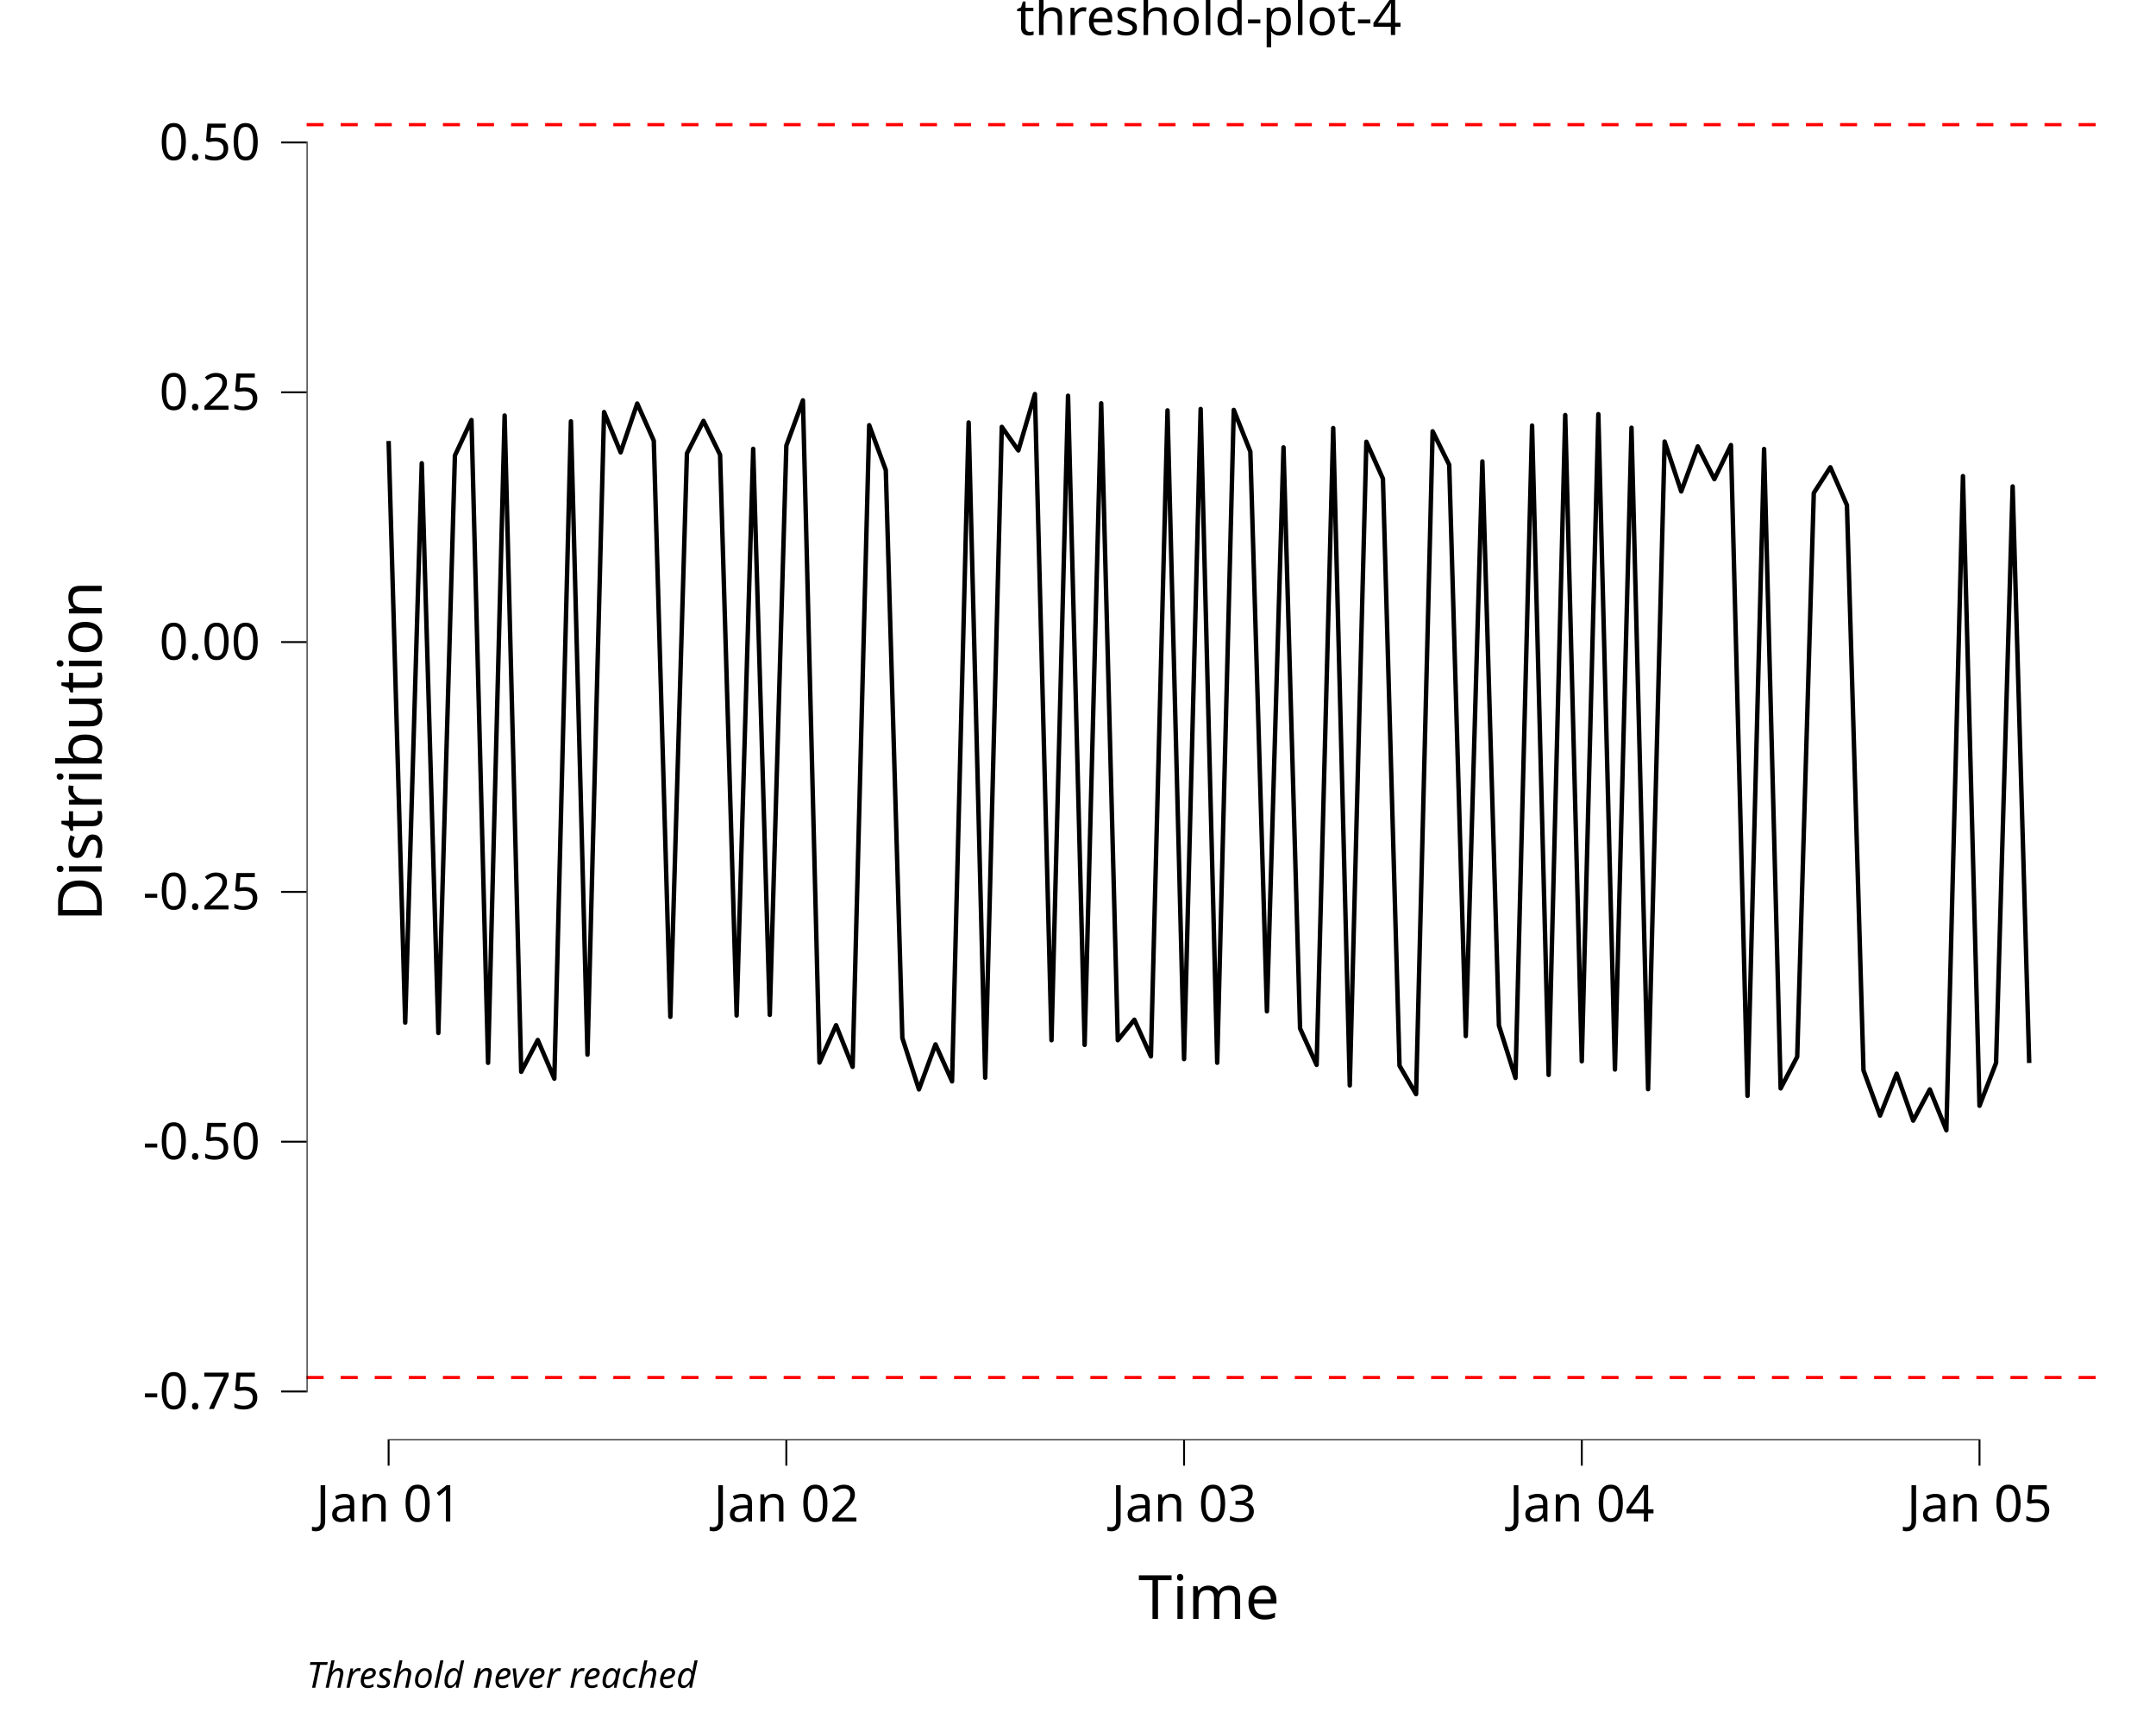
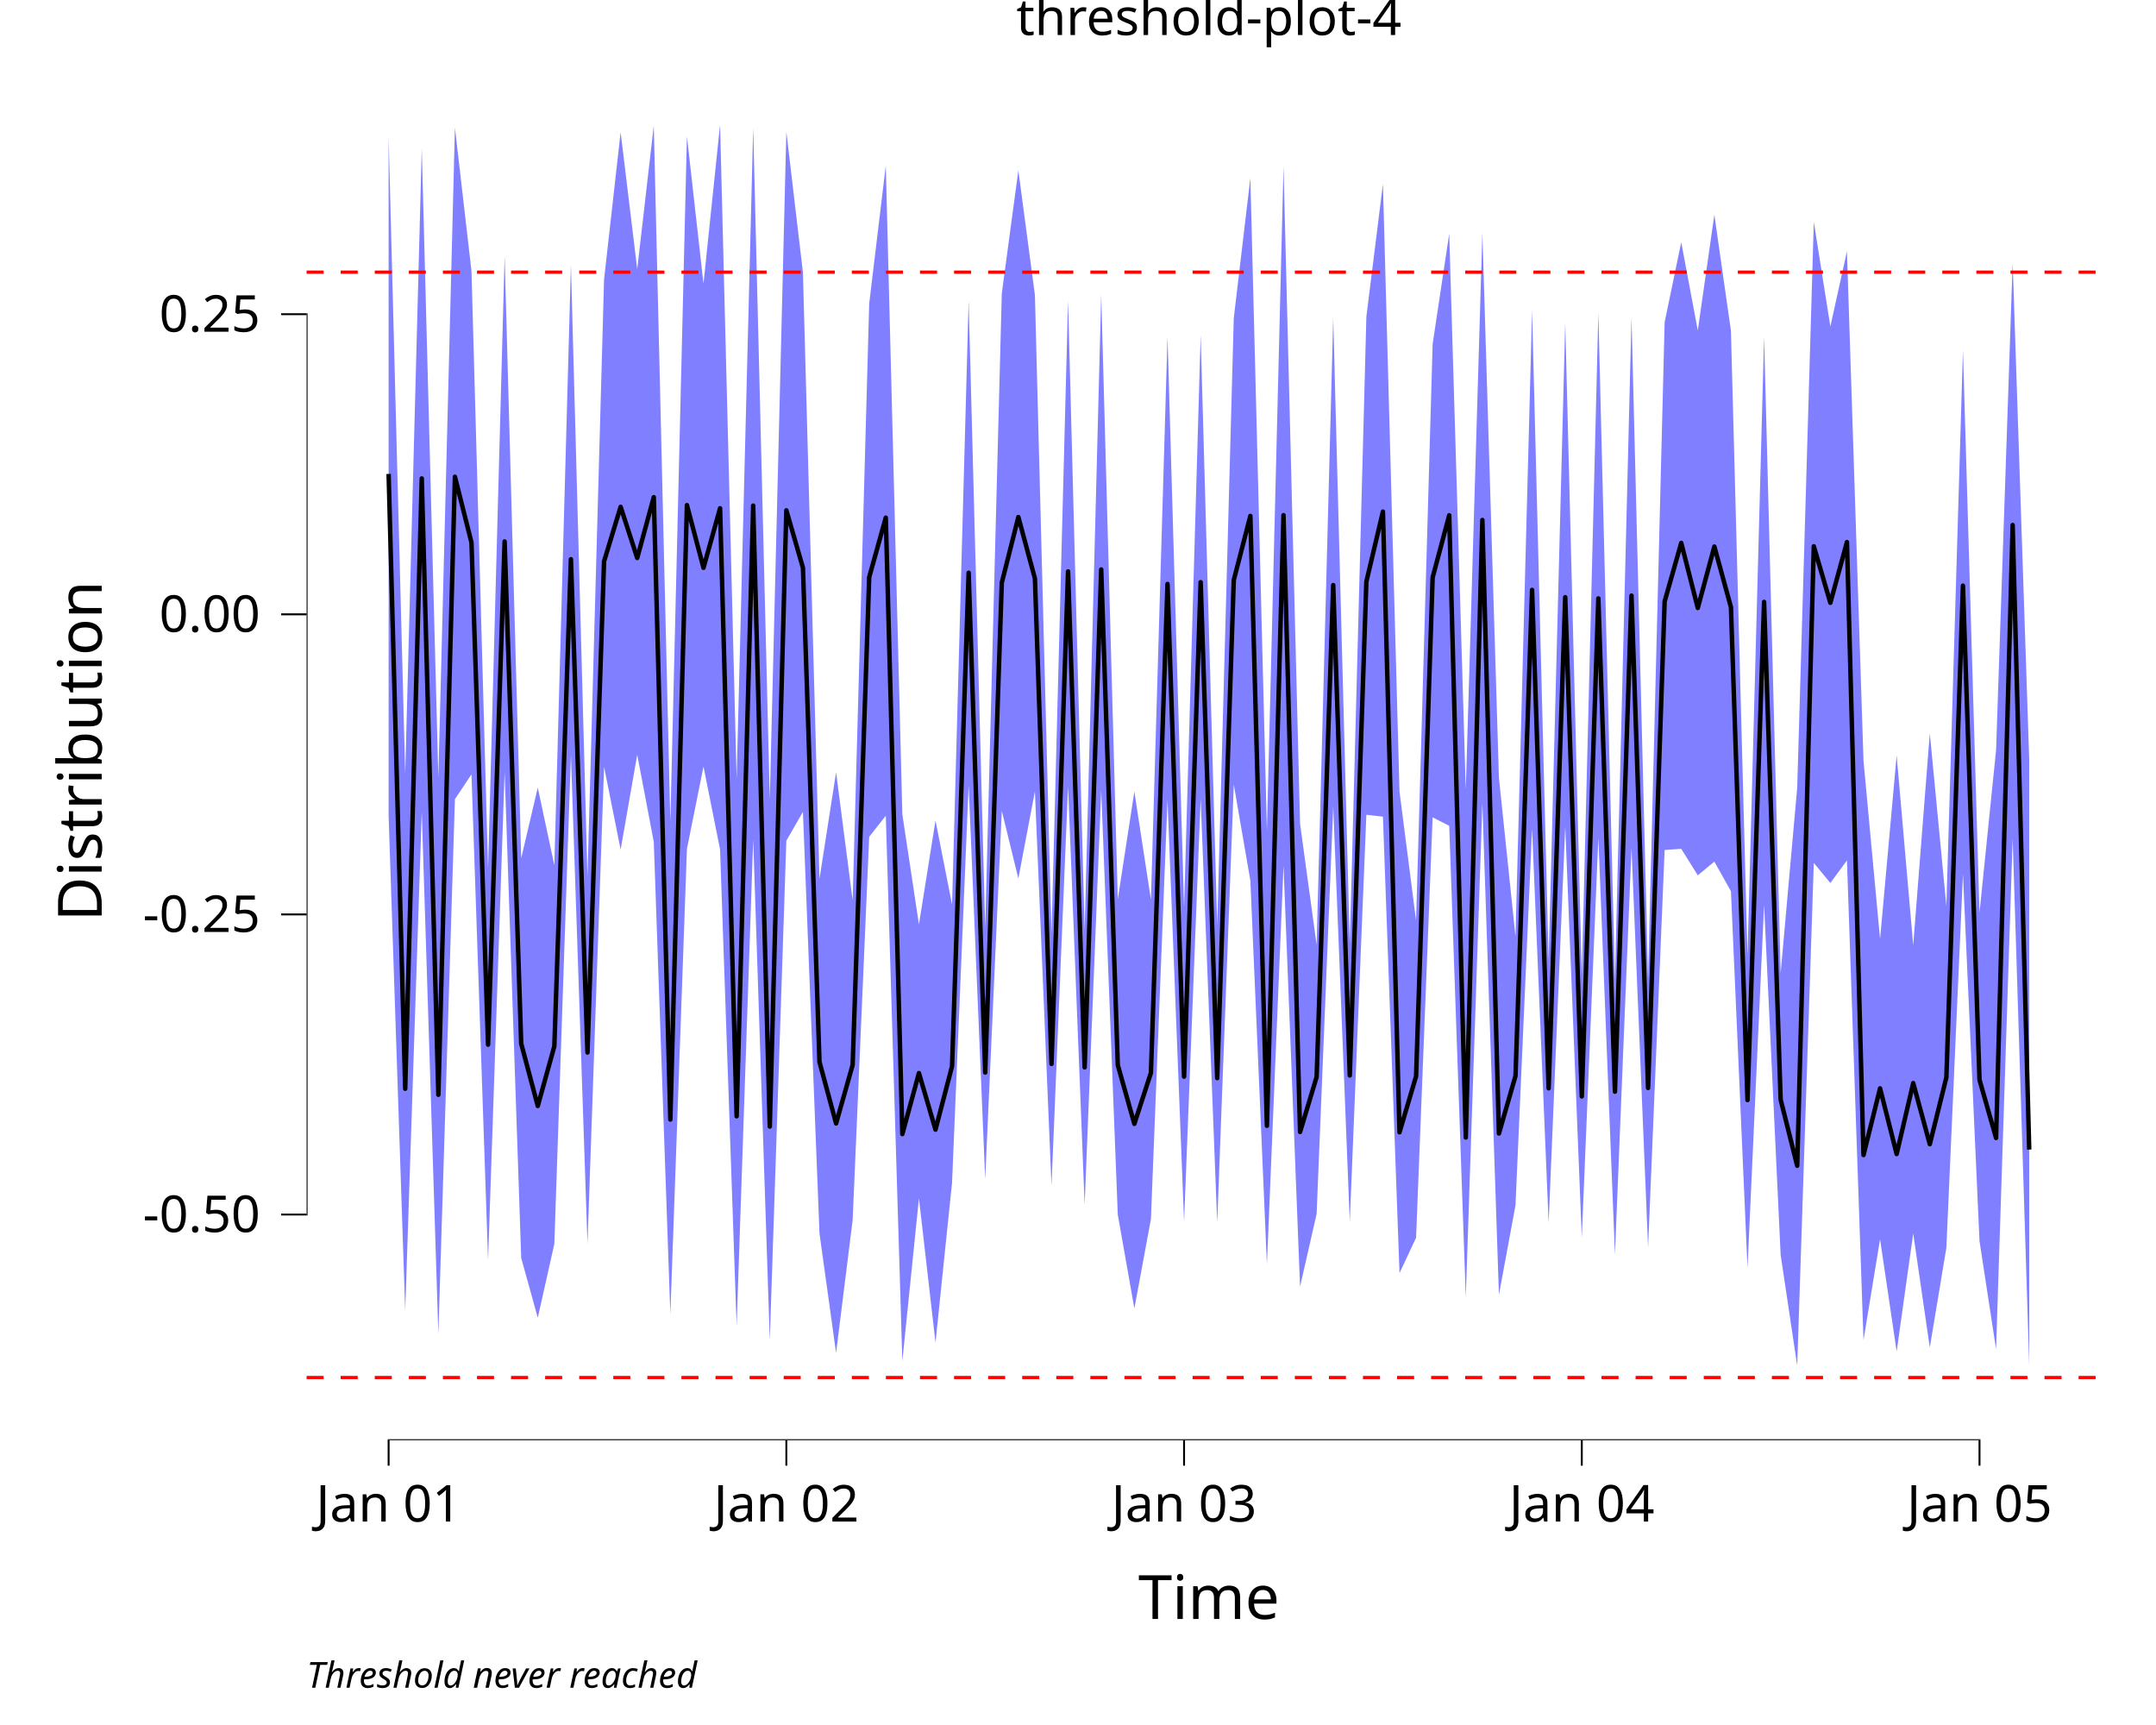
<svg xmlns="http://www.w3.org/2000/svg" class="svglite" data-engine-version="2.0" width="720.00pt" height="576.00pt" viewBox="0 0 720.00 576.00">
  <defs>
    <style type="text/css">
    .svglite line, .svglite polyline, .svglite polygon, .svglite path, .svglite rect, .svglite circle {
      fill: none;
      stroke: #000000;
      stroke-linecap: round;
      stroke-linejoin: round;
      stroke-miterlimit: 10.00;
    }
  </style>
  </defs>
  <rect width="100%" height="100%" style="stroke: none; fill: #FFFFFF;" />
  <defs>
    <clipPath id="cpMC4wMHw3MjAuMDB8MC4wMHw1NzYuMDA=">
      <rect x="0.00" y="0.00" width="720.00" height="576.00" />
    </clipPath>
  </defs>
  <g clip-path="url(#cpMC4wMHw3MjAuMDB8MC4wMHw1NzYuMDA=)">
    <rect x="0.00" y="0.00" width="720.00" height="576.00" style="stroke-width: 10.67; stroke: none;" />
  </g>
  <defs>
    <clipPath id="cpMTAyLjM5fDcwNS4wNnwyMC43MXw0ODAuOTA=">
      <rect x="102.39" y="20.71" width="602.67" height="460.19" />
    </clipPath>
  </defs>
  <g clip-path="url(#cpMTAyLjM5fDcwNS4wNnwyMC43MXw0ODAuOTA=)">
    <rect x="102.39" y="20.71" width="602.67" height="460.19" style="stroke-width: 10.67; stroke: none;" />
-     <polygon points="129.78,147.25 135.32,341.46 140.85,154.69 146.39,344.92 151.92,152.11 157.45,140.25 162.99,354.89 168.52,138.75 174.06,357.89 179.59,347.27 185.12,360.18 190.66,140.69 196.19,352.16 201.73,137.60 207.26,151.05 212.80,134.75 218.33,147.14 223.86,339.52 229.40,151.40 234.93,140.55 240.47,151.86 246.00,339.08 251.53,149.87 257.07,338.88 262.60,148.81 268.14,133.69 273.67,354.81 279.21,342.33 284.74,356.23 290.27,141.98 295.81,156.96 301.34,346.58 306.88,363.76 312.41,348.73 317.94,361.08 323.48,141.07 329.01,359.85 334.55,142.54 340.08,150.40 345.61,131.58 351.15,347.33 356.68,132.14 362.22,348.90 367.75,134.67 373.29,347.34 378.82,340.50 384.35,352.74 389.89,137.03 395.42,353.64 400.96,136.57 406.49,354.86 412.02,136.88 417.56,150.82 423.09,337.68 428.63,149.38 434.16,343.40 439.69,355.57 445.23,142.94 450.76,362.43 456.30,147.51 461.83,159.84 467.37,355.85 472.90,365.35 478.43,144.02 483.97,155.22 489.50,345.96 495.04,154.08 500.57,342.42 506.10,359.94 511.64,142.11 517.17,358.93 522.71,138.60 528.24,354.38 533.77,138.30 539.31,357.12 544.84,142.83 550.38,363.69 555.91,147.44 561.45,164.10 566.98,149.06 572.51,159.99 578.05,148.60 583.58,365.92 589.12,149.93 594.65,363.43 600.18,352.86 605.72,164.61 611.25,156.03 616.79,168.69 622.32,357.42 627.85,372.50 633.39,358.52 638.92,374.19 644.46,363.77 649.99,377.40 655.53,158.98 661.06,369.23 666.59,354.91 672.13,162.43 677.66,354.95 677.66,354.95 672.13,162.43 666.59,354.91 661.06,369.23 655.53,158.98 649.99,377.40 644.46,363.77 638.92,374.19 633.39,358.52 627.85,372.50 622.32,357.42 616.79,168.69 611.25,156.03 605.72,164.61 600.18,352.86 594.65,363.43 589.12,149.93 583.58,365.92 578.05,148.60 572.51,159.99 566.98,149.06 561.45,164.10 555.91,147.44 550.38,363.69 544.84,142.83 539.31,357.12 533.77,138.30 528.24,354.38 522.71,138.60 517.17,358.93 511.64,142.11 506.10,359.94 500.57,342.42 495.04,154.08 489.50,345.96 483.97,155.22 478.43,144.02 472.90,365.35 467.37,355.85 461.83,159.84 456.30,147.51 450.76,362.43 445.23,142.94 439.69,355.57 434.16,343.40 428.63,149.38 423.09,337.68 417.56,150.82 412.02,136.88 406.49,354.86 400.96,136.57 395.42,353.64 389.89,137.03 384.35,352.74 378.82,340.50 373.29,347.34 367.75,134.67 362.22,348.90 356.68,132.14 351.15,347.33 345.61,131.58 340.08,150.40 334.55,142.54 329.01,359.85 323.48,141.07 317.94,361.08 312.41,348.73 306.88,363.76 301.34,346.58 295.81,156.96 290.27,141.98 284.74,356.23 279.21,342.33 273.67,354.81 268.14,133.69 262.60,148.81 257.07,338.88 251.53,149.87 246.00,339.08 240.47,151.86 234.93,140.55 229.40,151.40 223.86,339.52 218.33,147.14 212.80,134.75 207.26,151.05 201.73,137.60 196.19,352.16 190.66,140.69 185.12,360.18 179.59,347.27 174.06,357.89 168.52,138.75 162.99,354.89 157.45,140.25 151.92,152.11 146.39,344.92 140.85,154.69 135.32,341.46 129.78,147.25 " style="stroke-width: 0.00; stroke: none; fill: #0000FF; fill-opacity: 0.50;" />
-     <polyline points="129.78,147.25 135.32,341.46 140.85,154.69 146.39,344.92 151.92,152.11 157.45,140.25 162.99,354.89 168.52,138.75 174.06,357.89 179.59,347.27 185.12,360.18 190.66,140.69 196.19,352.16 201.73,137.60 207.26,151.05 212.80,134.75 218.33,147.14 223.86,339.52 229.40,151.40 234.93,140.55 240.47,151.86 246.00,339.08 251.53,149.87 257.07,338.88 262.60,148.81 268.14,133.69 273.67,354.81 279.21,342.33 284.74,356.23 290.27,141.98 295.81,156.96 301.34,346.58 306.88,363.76 312.41,348.73 317.94,361.08 323.48,141.07 329.01,359.85 334.55,142.54 340.08,150.40 345.61,131.58 351.15,347.33 356.68,132.14 362.22,348.90 367.75,134.67 373.29,347.34 378.82,340.50 384.35,352.74 389.89,137.03 395.42,353.64 400.96,136.57 406.49,354.86 412.02,136.88 417.56,150.82 423.09,337.68 428.63,149.38 434.16,343.40 439.69,355.57 445.23,142.94 450.76,362.43 456.30,147.51 461.83,159.84 467.37,355.85 472.90,365.35 478.43,144.02 483.97,155.22 489.50,345.96 495.04,154.08 500.57,342.42 506.10,359.94 511.64,142.11 517.17,358.93 522.71,138.60 528.24,354.38 533.77,138.30 539.31,357.12 544.84,142.83 550.38,363.69 555.91,147.44 561.45,164.10 566.98,149.06 572.51,159.99 578.05,148.60 583.58,365.92 589.12,149.93 594.65,363.43 600.18,352.86 605.72,164.61 611.25,156.03 616.79,168.69 622.32,357.42 627.85,372.50 633.39,358.52 638.92,374.19 644.46,363.77 649.99,377.40 655.53,158.98 661.06,369.23 666.59,354.91 672.13,162.43 677.66,354.95 " style="stroke-width: 1.07; stroke: none;" />
-     <polyline points="677.66,354.95 672.13,162.43 666.59,354.91 661.06,369.23 655.53,158.98 649.99,377.40 644.46,363.77 638.92,374.19 633.39,358.52 627.85,372.50 622.32,357.42 616.79,168.69 611.25,156.03 605.72,164.61 600.18,352.86 594.65,363.43 589.12,149.93 583.58,365.92 578.05,148.60 572.51,159.99 566.98,149.06 561.45,164.10 555.91,147.44 550.38,363.69 544.84,142.83 539.31,357.12 533.77,138.30 528.24,354.38 522.71,138.60 517.17,358.93 511.64,142.11 506.10,359.94 500.57,342.42 495.04,154.08 489.50,345.96 483.97,155.22 478.43,144.02 472.90,365.35 467.37,355.85 461.83,159.84 456.30,147.51 450.76,362.43 445.23,142.94 439.69,355.57 434.16,343.40 428.63,149.38 423.09,337.68 417.56,150.82 412.02,136.88 406.49,354.86 400.96,136.57 395.42,353.64 389.89,137.03 384.35,352.74 378.82,340.50 373.29,347.34 367.75,134.67 362.22,348.90 356.68,132.14 351.15,347.33 345.61,131.58 340.08,150.40 334.55,142.54 329.01,359.85 323.48,141.07 317.94,361.08 312.41,348.73 306.88,363.76 301.34,346.58 295.81,156.96 290.27,141.98 284.74,356.23 279.21,342.33 273.67,354.81 268.14,133.69 262.60,148.81 257.07,338.88 251.53,149.87 246.00,339.08 240.47,151.86 234.93,140.55 229.40,151.40 223.86,339.52 218.33,147.14 212.80,134.75 207.26,151.05 201.73,137.60 196.19,352.16 190.66,140.69 185.12,360.18 179.59,347.27 174.06,357.89 168.52,138.75 162.99,354.89 157.45,140.25 151.92,152.11 146.39,344.92 140.85,154.69 135.32,341.46 129.78,147.25 " style="stroke-width: 1.07; stroke: none;" />
-     <polyline points="129.78,147.25 135.32,341.46 140.85,154.69 146.39,344.92 151.92,152.11 157.45,140.25 162.99,354.89 168.52,138.75 174.06,357.89 179.59,347.27 185.12,360.18 190.66,140.69 196.19,352.16 201.73,137.60 207.26,151.05 212.80,134.75 218.33,147.14 223.86,339.52 229.40,151.40 234.93,140.55 240.47,151.86 246.00,339.08 251.53,149.87 257.07,338.88 262.60,148.81 268.14,133.69 273.67,354.81 279.21,342.33 284.74,356.23 290.27,141.98 295.81,156.96 301.34,346.58 306.88,363.76 312.41,348.73 317.94,361.08 323.48,141.07 329.01,359.85 334.55,142.54 340.08,150.40 345.61,131.58 351.15,347.33 356.68,132.14 362.22,348.90 367.75,134.67 373.29,347.34 378.82,340.50 384.35,352.74 389.89,137.03 395.42,353.64 400.96,136.57 406.49,354.86 412.02,136.88 417.56,150.82 423.09,337.68 428.63,149.38 434.16,343.40 439.69,355.57 445.23,142.94 450.76,362.43 456.30,147.51 461.83,159.84 467.37,355.85 472.90,365.35 478.43,144.02 483.97,155.22 489.50,345.96 495.04,154.08 500.57,342.42 506.10,359.94 511.64,142.11 517.17,358.93 522.71,138.60 528.24,354.38 533.77,138.30 539.31,357.12 544.84,142.83 550.38,363.69 555.91,147.44 561.45,164.10 566.98,149.06 572.51,159.99 578.05,148.60 583.58,365.92 589.12,149.93 594.65,363.43 600.18,352.86 605.72,164.61 611.25,156.03 616.79,168.69 622.32,357.42 627.85,372.50 633.39,358.52 638.92,374.19 644.46,363.77 649.99,377.40 655.53,158.98 661.06,369.23 666.59,354.91 672.13,162.43 677.66,354.95 " style="stroke-width: 1.49; stroke-linecap: butt;" />
-     <line x1="102.39" y1="41.63" x2="705.06" y2="41.63" style="stroke-width: 1.07; stroke: #FF0000; stroke-dasharray: 5.69,5.69; stroke-linecap: butt;" />
+     <polygon points="129.78,45.68 135.32,258.52 140.85,49.47 146.39,259.56 151.92,42.61 157.45,90.50 162.99,289.93 168.52,85.45 174.06,286.54 179.59,263.00 185.12,288.91 190.66,88.50 196.19,292.72 201.73,93.26 207.26,44.17 212.80,89.87 218.33,41.94 223.86,274.48 229.40,45.51 234.93,94.72 240.47,41.63 246.00,260.19 251.53,42.60 257.07,266.86 262.60,43.98 268.14,90.97 273.67,293.45 279.21,257.87 284.74,300.58 290.27,101.38 295.81,55.32 301.34,271.94 306.88,308.69 312.41,273.99 317.94,302.06 323.48,100.40 329.01,309.67 334.55,97.96 340.08,56.91 345.61,98.52 351.15,311.90 356.68,100.30 362.22,310.78 367.75,98.30 373.29,300.28 378.82,264.32 384.35,300.39 389.89,112.44 395.42,302.93 400.96,111.87 406.49,308.94 412.02,106.25 417.56,59.41 423.09,277.39 428.63,55.55 434.16,275.10 439.69,315.53 445.23,106.16 450.76,315.34 456.30,105.77 461.83,61.44 467.37,264.35 472.90,307.43 478.43,114.89 483.97,78.03 489.50,263.62 495.04,77.69 500.57,259.72 506.10,312.72 511.64,103.59 517.17,320.79 522.71,107.79 528.24,325.70 533.77,104.49 539.31,327.10 544.84,105.94 550.38,326.66 555.91,107.58 561.45,80.89 566.98,110.35 572.51,71.72 578.05,110.43 583.58,319.12 589.12,112.35 594.65,324.92 600.18,263.05 605.72,74.06 611.25,109.02 616.79,83.91 622.32,254.06 627.85,313.58 633.39,252.25 638.92,315.64 644.46,244.87 649.99,302.50 655.53,116.92 661.06,304.74 666.59,250.51 672.13,87.74 677.66,253.63 677.66,455.92 672.13,279.84 666.59,450.52 661.06,414.40 655.53,291.86 649.99,416.66 644.46,449.93 638.92,411.89 633.39,451.27 627.85,413.77 622.32,447.48 616.79,287.31 611.25,294.84 605.72,288.14 600.18,456.02 594.65,419.03 589.12,302.12 583.58,423.33 578.05,297.59 572.51,287.71 566.98,292.28 561.45,283.43 555.91,283.82 550.38,416.47 544.84,283.16 539.31,418.88 533.77,279.73 528.24,413.21 522.71,275.98 517.17,408.33 511.64,276.70 506.10,402.48 500.57,432.32 495.04,268.22 489.50,433.11 483.97,275.75 478.43,272.92 472.90,413.30 467.37,425.10 461.83,272.69 456.30,272.06 450.76,407.97 445.23,269.28 439.69,405.33 434.16,429.60 428.63,289.03 423.09,422.24 417.56,294.01 412.02,261.97 406.49,408.29 400.96,266.71 395.42,407.92 389.89,267.09 384.35,407.09 378.82,436.91 373.29,405.61 367.75,263.91 362.22,402.29 356.68,262.57 351.15,395.91 345.61,264.23 340.08,293.33 334.55,270.75 329.01,393.70 323.48,262.16 317.94,394.91 312.41,448.31 306.88,400.13 301.34,454.42 295.81,272.39 290.27,279.41 284.74,407.40 279.21,451.76 273.67,411.86 268.14,271.09 262.60,280.73 257.07,447.51 251.53,280.23 246.00,442.73 240.47,283.67 234.93,255.96 229.40,283.47 223.86,438.89 218.33,281.10 212.80,251.99 207.26,283.70 201.73,256.05 196.19,415.38 190.66,252.05 185.12,415.35 179.59,440.01 174.06,420.04 168.52,257.73 162.99,420.70 157.45,258.56 151.92,266.86 146.39,445.44 140.85,271.08 135.32,437.69 129.78,272.57 " style="stroke-width: 0.00; stroke: none; stroke-linecap: butt; fill: #0000FF; fill-opacity: 0.50;" />
+     <polyline points="129.78,45.68 135.32,258.52 140.85,49.47 146.39,259.56 151.92,42.61 157.45,90.50 162.99,289.93 168.52,85.45 174.06,286.54 179.59,263.00 185.12,288.91 190.66,88.50 196.19,292.72 201.73,93.26 207.26,44.17 212.80,89.87 218.33,41.94 223.86,274.48 229.40,45.51 234.93,94.72 240.47,41.63 246.00,260.19 251.53,42.60 257.07,266.86 262.60,43.98 268.14,90.97 273.67,293.45 279.21,257.87 284.74,300.58 290.27,101.38 295.81,55.32 301.34,271.94 306.88,308.69 312.41,273.99 317.94,302.06 323.48,100.40 329.01,309.67 334.55,97.96 340.08,56.91 345.61,98.52 351.15,311.90 356.68,100.30 362.22,310.78 367.75,98.30 373.29,300.28 378.82,264.32 384.35,300.39 389.89,112.44 395.42,302.93 400.96,111.87 406.49,308.94 412.02,106.25 417.56,59.41 423.09,277.39 428.63,55.55 434.16,275.10 439.69,315.53 445.23,106.16 450.76,315.34 456.30,105.77 461.83,61.44 467.37,264.35 472.90,307.43 478.43,114.89 483.97,78.03 489.50,263.62 495.04,77.69 500.57,259.72 506.10,312.72 511.64,103.59 517.17,320.79 522.71,107.79 528.24,325.70 533.77,104.49 539.31,327.10 544.84,105.94 550.38,326.66 555.91,107.58 561.45,80.89 566.98,110.35 572.51,71.72 578.05,110.43 583.58,319.12 589.12,112.35 594.65,324.92 600.18,263.05 605.72,74.06 611.25,109.02 616.79,83.91 622.32,254.06 627.85,313.58 633.39,252.25 638.92,315.64 644.46,244.87 649.99,302.50 655.53,116.92 661.06,304.74 666.59,250.51 672.13,87.74 677.66,253.63 " style="stroke-width: 1.07; stroke: none; stroke-linecap: butt;" />
+     <polyline points="677.66,455.92 672.13,279.84 666.59,450.52 661.06,414.40 655.53,291.86 649.99,416.66 644.46,449.93 638.92,411.89 633.39,451.27 627.85,413.77 622.32,447.48 616.79,287.31 611.25,294.84 605.72,288.14 600.18,456.02 594.65,419.03 589.12,302.12 583.58,423.33 578.05,297.59 572.51,287.71 566.98,292.28 561.45,283.43 555.91,283.82 550.38,416.47 544.84,283.16 539.31,418.88 533.77,279.73 528.24,413.21 522.71,275.98 517.17,408.33 511.64,276.70 506.10,402.48 500.57,432.32 495.04,268.22 489.50,433.11 483.97,275.75 478.43,272.92 472.90,413.30 467.37,425.10 461.83,272.69 456.30,272.06 450.76,407.97 445.23,269.28 439.69,405.33 434.16,429.60 428.63,289.03 423.09,422.24 417.56,294.01 412.02,261.97 406.49,408.29 400.96,266.71 395.42,407.92 389.89,267.09 384.35,407.09 378.82,436.91 373.29,405.61 367.75,263.91 362.22,402.29 356.68,262.57 351.15,395.91 345.61,264.23 340.08,293.33 334.55,270.75 329.01,393.70 323.48,262.16 317.94,394.91 312.41,448.31 306.88,400.13 301.34,454.42 295.81,272.39 290.27,279.41 284.74,407.40 279.21,451.76 273.67,411.86 268.14,271.09 262.60,280.73 257.07,447.51 251.53,280.23 246.00,442.73 240.47,283.67 234.93,255.96 229.40,283.47 223.86,438.89 218.33,281.10 212.80,251.99 207.26,283.70 201.73,256.05 196.19,415.38 190.66,252.05 185.12,415.35 179.59,440.01 174.06,420.04 168.52,257.73 162.99,420.70 157.45,258.56 151.92,266.86 146.39,445.44 140.85,271.08 135.32,437.69 129.78,272.57 " style="stroke-width: 1.07; stroke: none; stroke-linecap: butt;" />
+     <polyline points="129.78,158.26 135.32,363.55 140.85,159.76 146.39,365.56 151.92,159.19 157.45,181.17 162.99,348.83 168.52,180.80 174.06,348.49 179.59,369.30 185.12,349.37 190.66,186.73 196.19,351.44 201.73,187.43 207.26,169.23 212.80,186.32 218.33,166.01 223.86,373.82 229.40,168.67 234.93,189.60 240.47,169.72 246.00,372.74 251.53,168.83 257.07,376.16 262.60,170.40 268.14,189.59 273.67,354.60 279.21,375.13 284.74,355.60 290.27,192.74 295.81,172.85 301.34,378.68 306.88,358.32 312.41,377.20 317.94,356.01 323.48,191.25 329.01,358.13 334.55,194.58 340.08,172.65 345.61,193.17 351.15,355.26 356.68,190.81 362.22,356.41 367.75,190.16 373.29,355.63 378.82,375.27 384.35,358.24 389.89,195.00 395.42,359.50 400.96,194.41 406.49,359.99 412.02,193.70 417.56,172.27 423.09,375.92 428.63,172.03 434.16,377.98 439.69,359.60 445.23,195.37 450.76,359.11 456.30,194.22 461.83,170.82 467.37,378.08 472.90,359.38 478.43,192.82 483.97,172.06 489.50,379.83 495.04,173.64 500.57,378.50 506.10,359.26 511.64,196.98 517.17,363.40 522.71,199.42 528.24,366.11 533.77,199.82 539.31,364.52 544.84,198.88 550.38,363.28 555.91,200.82 561.45,181.28 566.98,203.01 572.51,182.50 578.05,202.75 583.58,367.33 589.12,200.99 594.65,367.16 600.18,389.27 605.72,182.41 611.25,201.28 616.79,181.00 622.32,385.68 627.85,363.41 633.39,385.34 638.92,361.66 644.46,382.06 649.99,359.79 655.53,195.56 661.06,360.56 666.59,379.99 672.13,175.31 677.66,383.87 " style="stroke-width: 1.49; stroke-linecap: butt;" />
+     <line x1="102.39" y1="90.87" x2="705.06" y2="90.87" style="stroke-width: 1.07; stroke: #FF0000; stroke-dasharray: 5.69,5.69; stroke-linecap: butt;" />
    <line x1="102.39" y1="459.98" x2="705.06" y2="459.98" style="stroke-width: 1.07; stroke: #FF0000; stroke-dasharray: 5.69,5.69; stroke-linecap: butt;" />
    <line x1="129.46" y1="480.90" x2="661.38" y2="480.90" style="stroke-width: 0.64; stroke-linecap: butt;" />
-     <line x1="102.39" y1="464.95" x2="102.39" y2="47.26" style="stroke-width: 0.64; stroke-linecap: butt;" />
+     <line x1="102.39" y1="405.87" x2="102.39" y2="104.61" style="stroke-width: 0.64; stroke-linecap: butt;" />
    <rect x="102.39" y="20.71" width="602.67" height="460.19" style="stroke-width: 0.00; stroke: none;" />
  </g>
  <g clip-path="url(#cpMC4wMHw3MjAuMDB8MC4wMHw1NzYuMDA=)">
-     <polyline points="102.39,480.90 102.39,20.71 " style="stroke-width: 0.00; stroke: none; stroke-linecap: butt;" />
-     <text x="86.91" y="470.48" text-anchor="end" style="font-size: 17.00px; font-family: sans;" textLength="38.75px" lengthAdjust="spacingAndGlyphs">-0.75</text>
-     <text x="86.91" y="387.07" text-anchor="end" style="font-size: 17.00px; font-family: sans;" textLength="38.75px" lengthAdjust="spacingAndGlyphs">-0.50</text>
-     <text x="86.91" y="303.66" text-anchor="end" style="font-size: 17.00px; font-family: sans;" textLength="38.75px" lengthAdjust="spacingAndGlyphs">-0.25</text>
-     <text x="86.91" y="220.25" text-anchor="end" style="font-size: 17.00px; font-family: sans;" textLength="33.09px" lengthAdjust="spacingAndGlyphs">0.00</text>
-     <text x="86.91" y="136.84" text-anchor="end" style="font-size: 17.00px; font-family: sans;" textLength="33.09px" lengthAdjust="spacingAndGlyphs">0.25</text>
-     <text x="86.91" y="53.42" text-anchor="end" style="font-size: 17.00px; font-family: sans;" textLength="33.09px" lengthAdjust="spacingAndGlyphs">0.50</text>
-     <polyline points="93.89,464.63 102.39,464.63 " style="stroke-width: 0.64; stroke-linecap: butt;" />
-     <polyline points="93.89,381.22 102.39,381.22 " style="stroke-width: 0.64; stroke-linecap: butt;" />
-     <polyline points="93.89,297.81 102.39,297.81 " style="stroke-width: 0.64; stroke-linecap: butt;" />
-     <polyline points="93.89,214.40 102.39,214.40 " style="stroke-width: 0.64; stroke-linecap: butt;" />
-     <polyline points="93.89,130.99 102.39,130.99 " style="stroke-width: 0.64; stroke-linecap: butt;" />
-     <polyline points="93.89,47.57 102.39,47.57 " style="stroke-width: 0.64; stroke-linecap: butt;" />
-     <polyline points="102.39,480.90 705.06,480.90 " style="stroke-width: 0.00; stroke: none; stroke-linecap: butt;" />
+     <polyline points="102.39,480.90 102.39,20.71 " style="stroke-width: 0.00; stroke: none; stroke-linecap: square;" />
+     <text x="86.91" y="411.40" text-anchor="end" style="font-size: 17.00px; font-family: sans;" textLength="38.75px" lengthAdjust="spacingAndGlyphs">-0.50</text>
+     <text x="86.91" y="311.19" text-anchor="end" style="font-size: 17.00px; font-family: sans;" textLength="38.75px" lengthAdjust="spacingAndGlyphs">-0.25</text>
+     <text x="86.91" y="210.98" text-anchor="end" style="font-size: 17.00px; font-family: sans;" textLength="33.09px" lengthAdjust="spacingAndGlyphs">0.00</text>
+     <text x="86.91" y="110.77" text-anchor="end" style="font-size: 17.00px; font-family: sans;" textLength="33.09px" lengthAdjust="spacingAndGlyphs">0.25</text>
+     <polyline points="93.89,405.55 102.39,405.55 " style="stroke-width: 0.64; stroke-linecap: butt;" />
+     <polyline points="93.89,305.34 102.39,305.34 " style="stroke-width: 0.64; stroke-linecap: butt;" />
+     <polyline points="93.89,205.13 102.39,205.13 " style="stroke-width: 0.64; stroke-linecap: butt;" />
+     <polyline points="93.89,104.92 102.39,104.92 " style="stroke-width: 0.64; stroke-linecap: butt;" />
+     <polyline points="102.39,480.90 705.06,480.90 " style="stroke-width: 0.00; stroke: none; stroke-linecap: square;" />
    <polyline points="129.78,489.41 129.78,480.90 " style="stroke-width: 0.64; stroke-linecap: butt;" />
    <polyline points="262.60,489.41 262.60,480.90 " style="stroke-width: 0.64; stroke-linecap: butt;" />
    <polyline points="395.42,489.41 395.42,480.90 " style="stroke-width: 0.64; stroke-linecap: butt;" />
    <polyline points="528.24,489.41 528.24,480.90 " style="stroke-width: 0.64; stroke-linecap: butt;" />
    <polyline points="661.06,489.41 661.06,480.90 " style="stroke-width: 0.64; stroke-linecap: butt;" />
    <text x="129.78" y="508.08" text-anchor="middle" style="font-size: 17.00px; font-family: sans;" textLength="51.05px" lengthAdjust="spacingAndGlyphs">Jan 01</text>
    <text x="262.60" y="508.08" text-anchor="middle" style="font-size: 17.00px; font-family: sans;" textLength="51.05px" lengthAdjust="spacingAndGlyphs">Jan 02</text>
    <text x="395.42" y="508.08" text-anchor="middle" style="font-size: 17.00px; font-family: sans;" textLength="51.05px" lengthAdjust="spacingAndGlyphs">Jan 03</text>
    <text x="528.24" y="508.08" text-anchor="middle" style="font-size: 17.00px; font-family: sans;" textLength="51.05px" lengthAdjust="spacingAndGlyphs">Jan 04</text>
    <text x="661.06" y="508.08" text-anchor="middle" style="font-size: 17.00px; font-family: sans;" textLength="51.05px" lengthAdjust="spacingAndGlyphs">Jan 05</text>
    <text x="403.72" y="540.59" text-anchor="middle" style="font-size: 20.40px; font-family: sans;" textLength="45.34px" lengthAdjust="spacingAndGlyphs">Time</text>
    <text transform="translate(33.96,250.81) rotate(-90)" text-anchor="middle" style="font-size: 20.40px; font-family: sans;" textLength="102.04px" lengthAdjust="spacingAndGlyphs">Distribution</text>
    <text x="403.72" y="11.70" text-anchor="middle" style="font-size: 17.00px; font-family: sans;" textLength="118.13px" lengthAdjust="spacingAndGlyphs">threshold-plot-4</text>
    <text x="102.39" y="563.55" style="font-size: 12.00px; font-style: italic; font-family: sans;" textLength="133.43px" lengthAdjust="spacingAndGlyphs">Threshold never reached</text>
  </g>
</svg>
